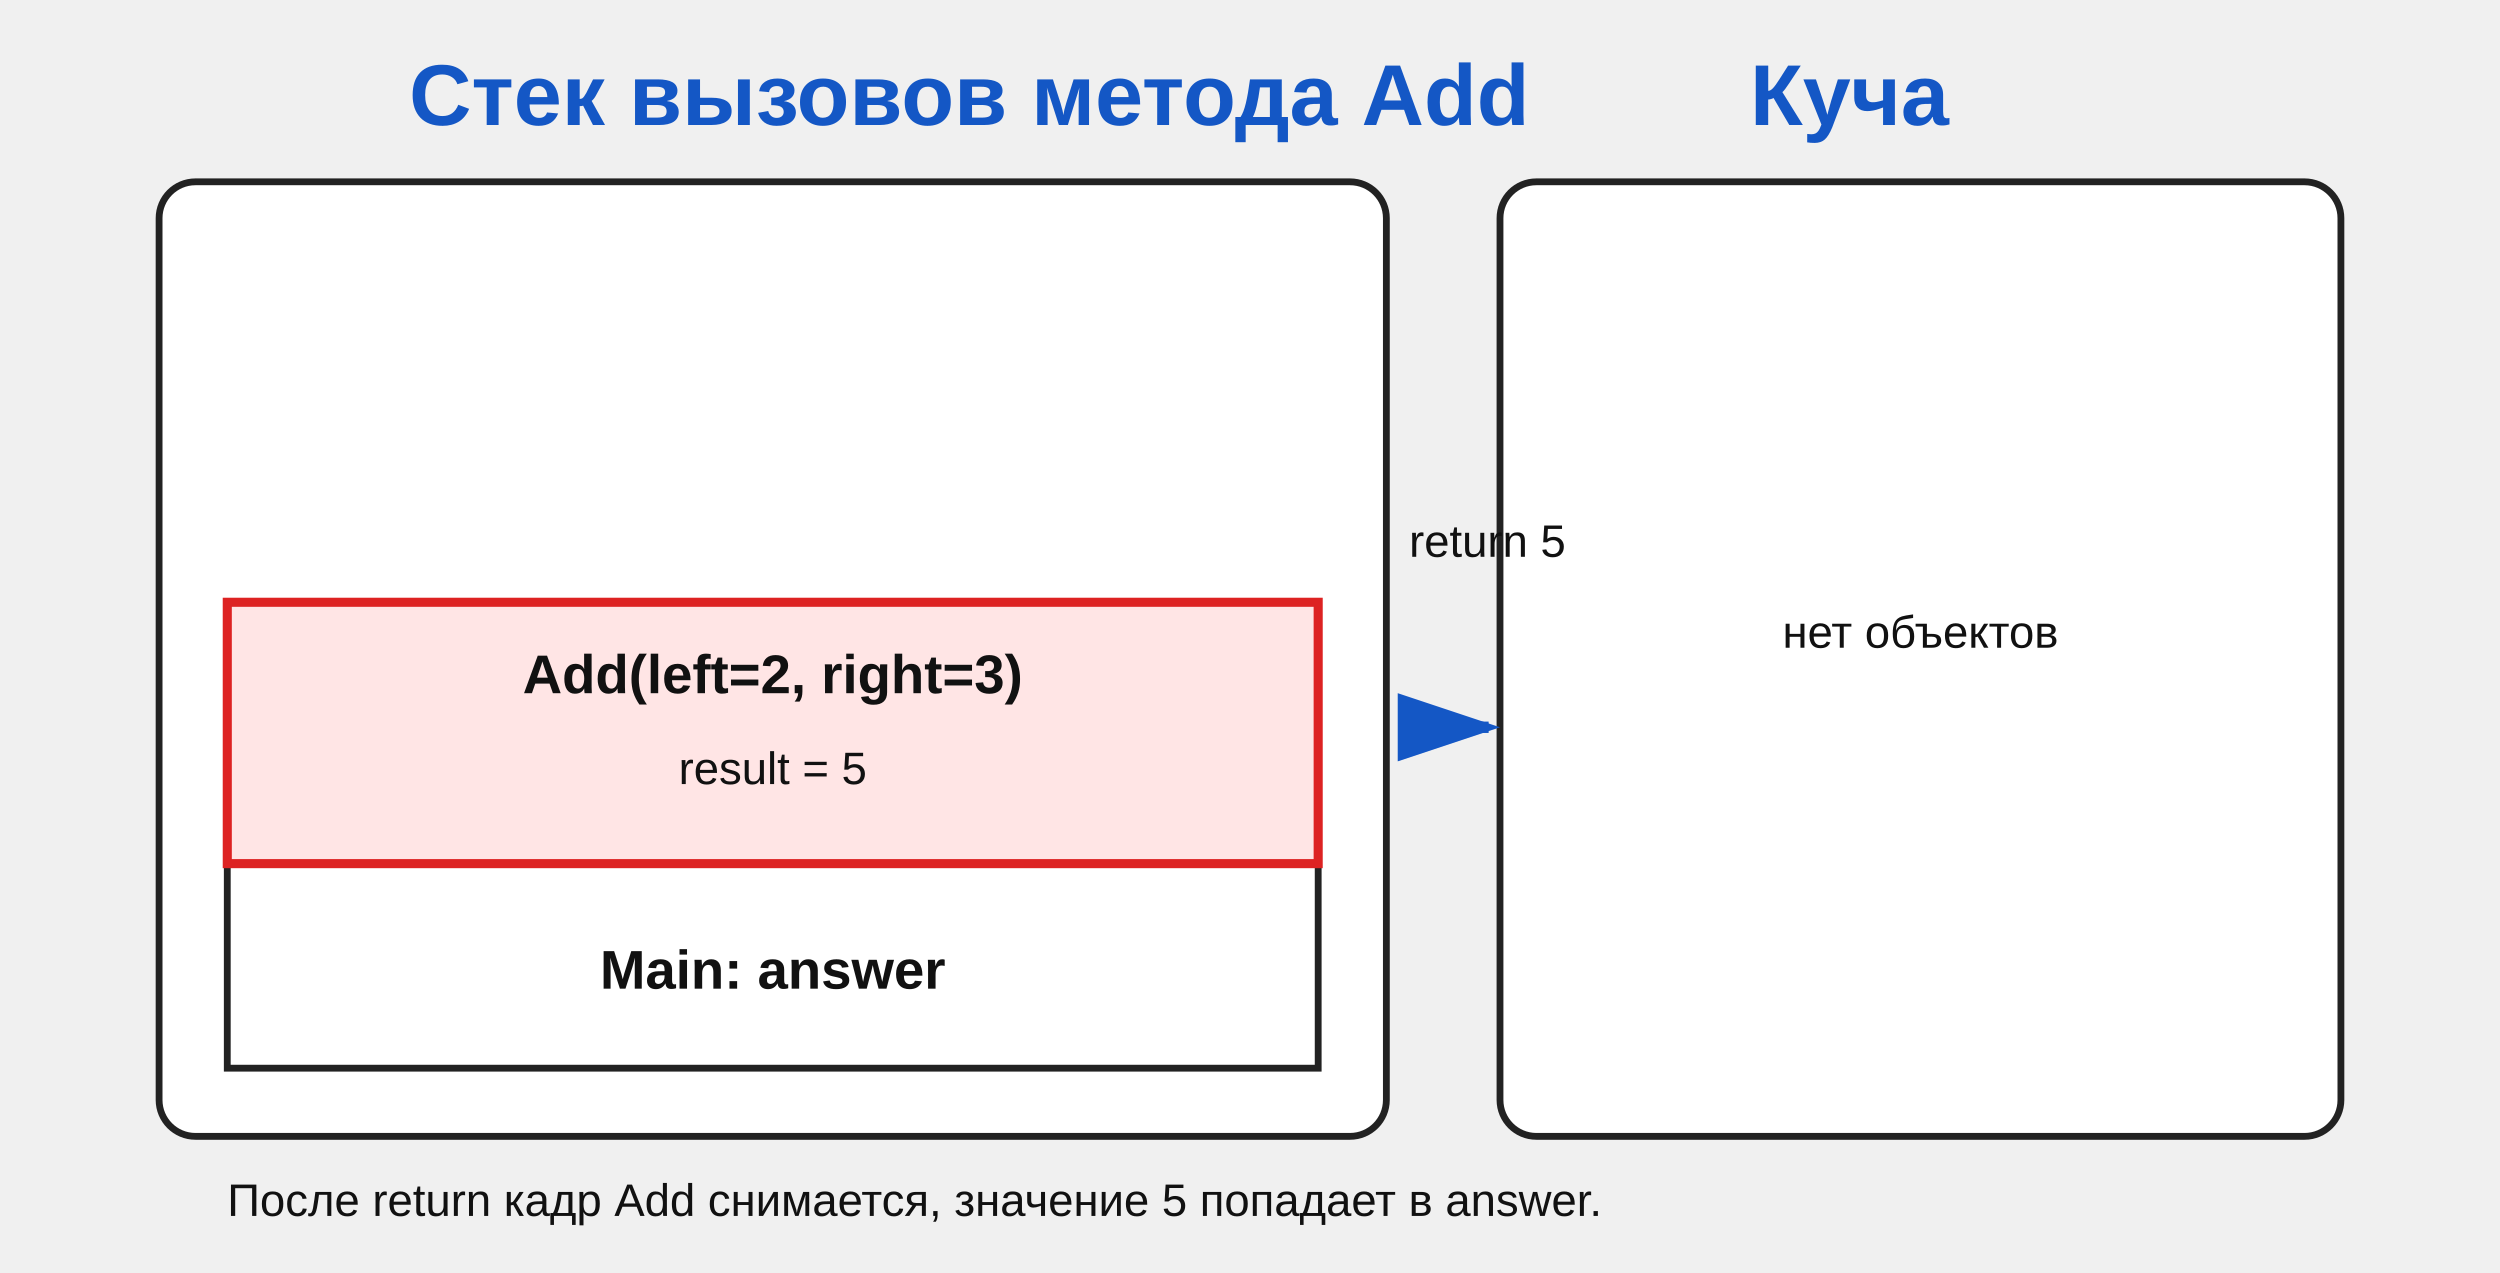
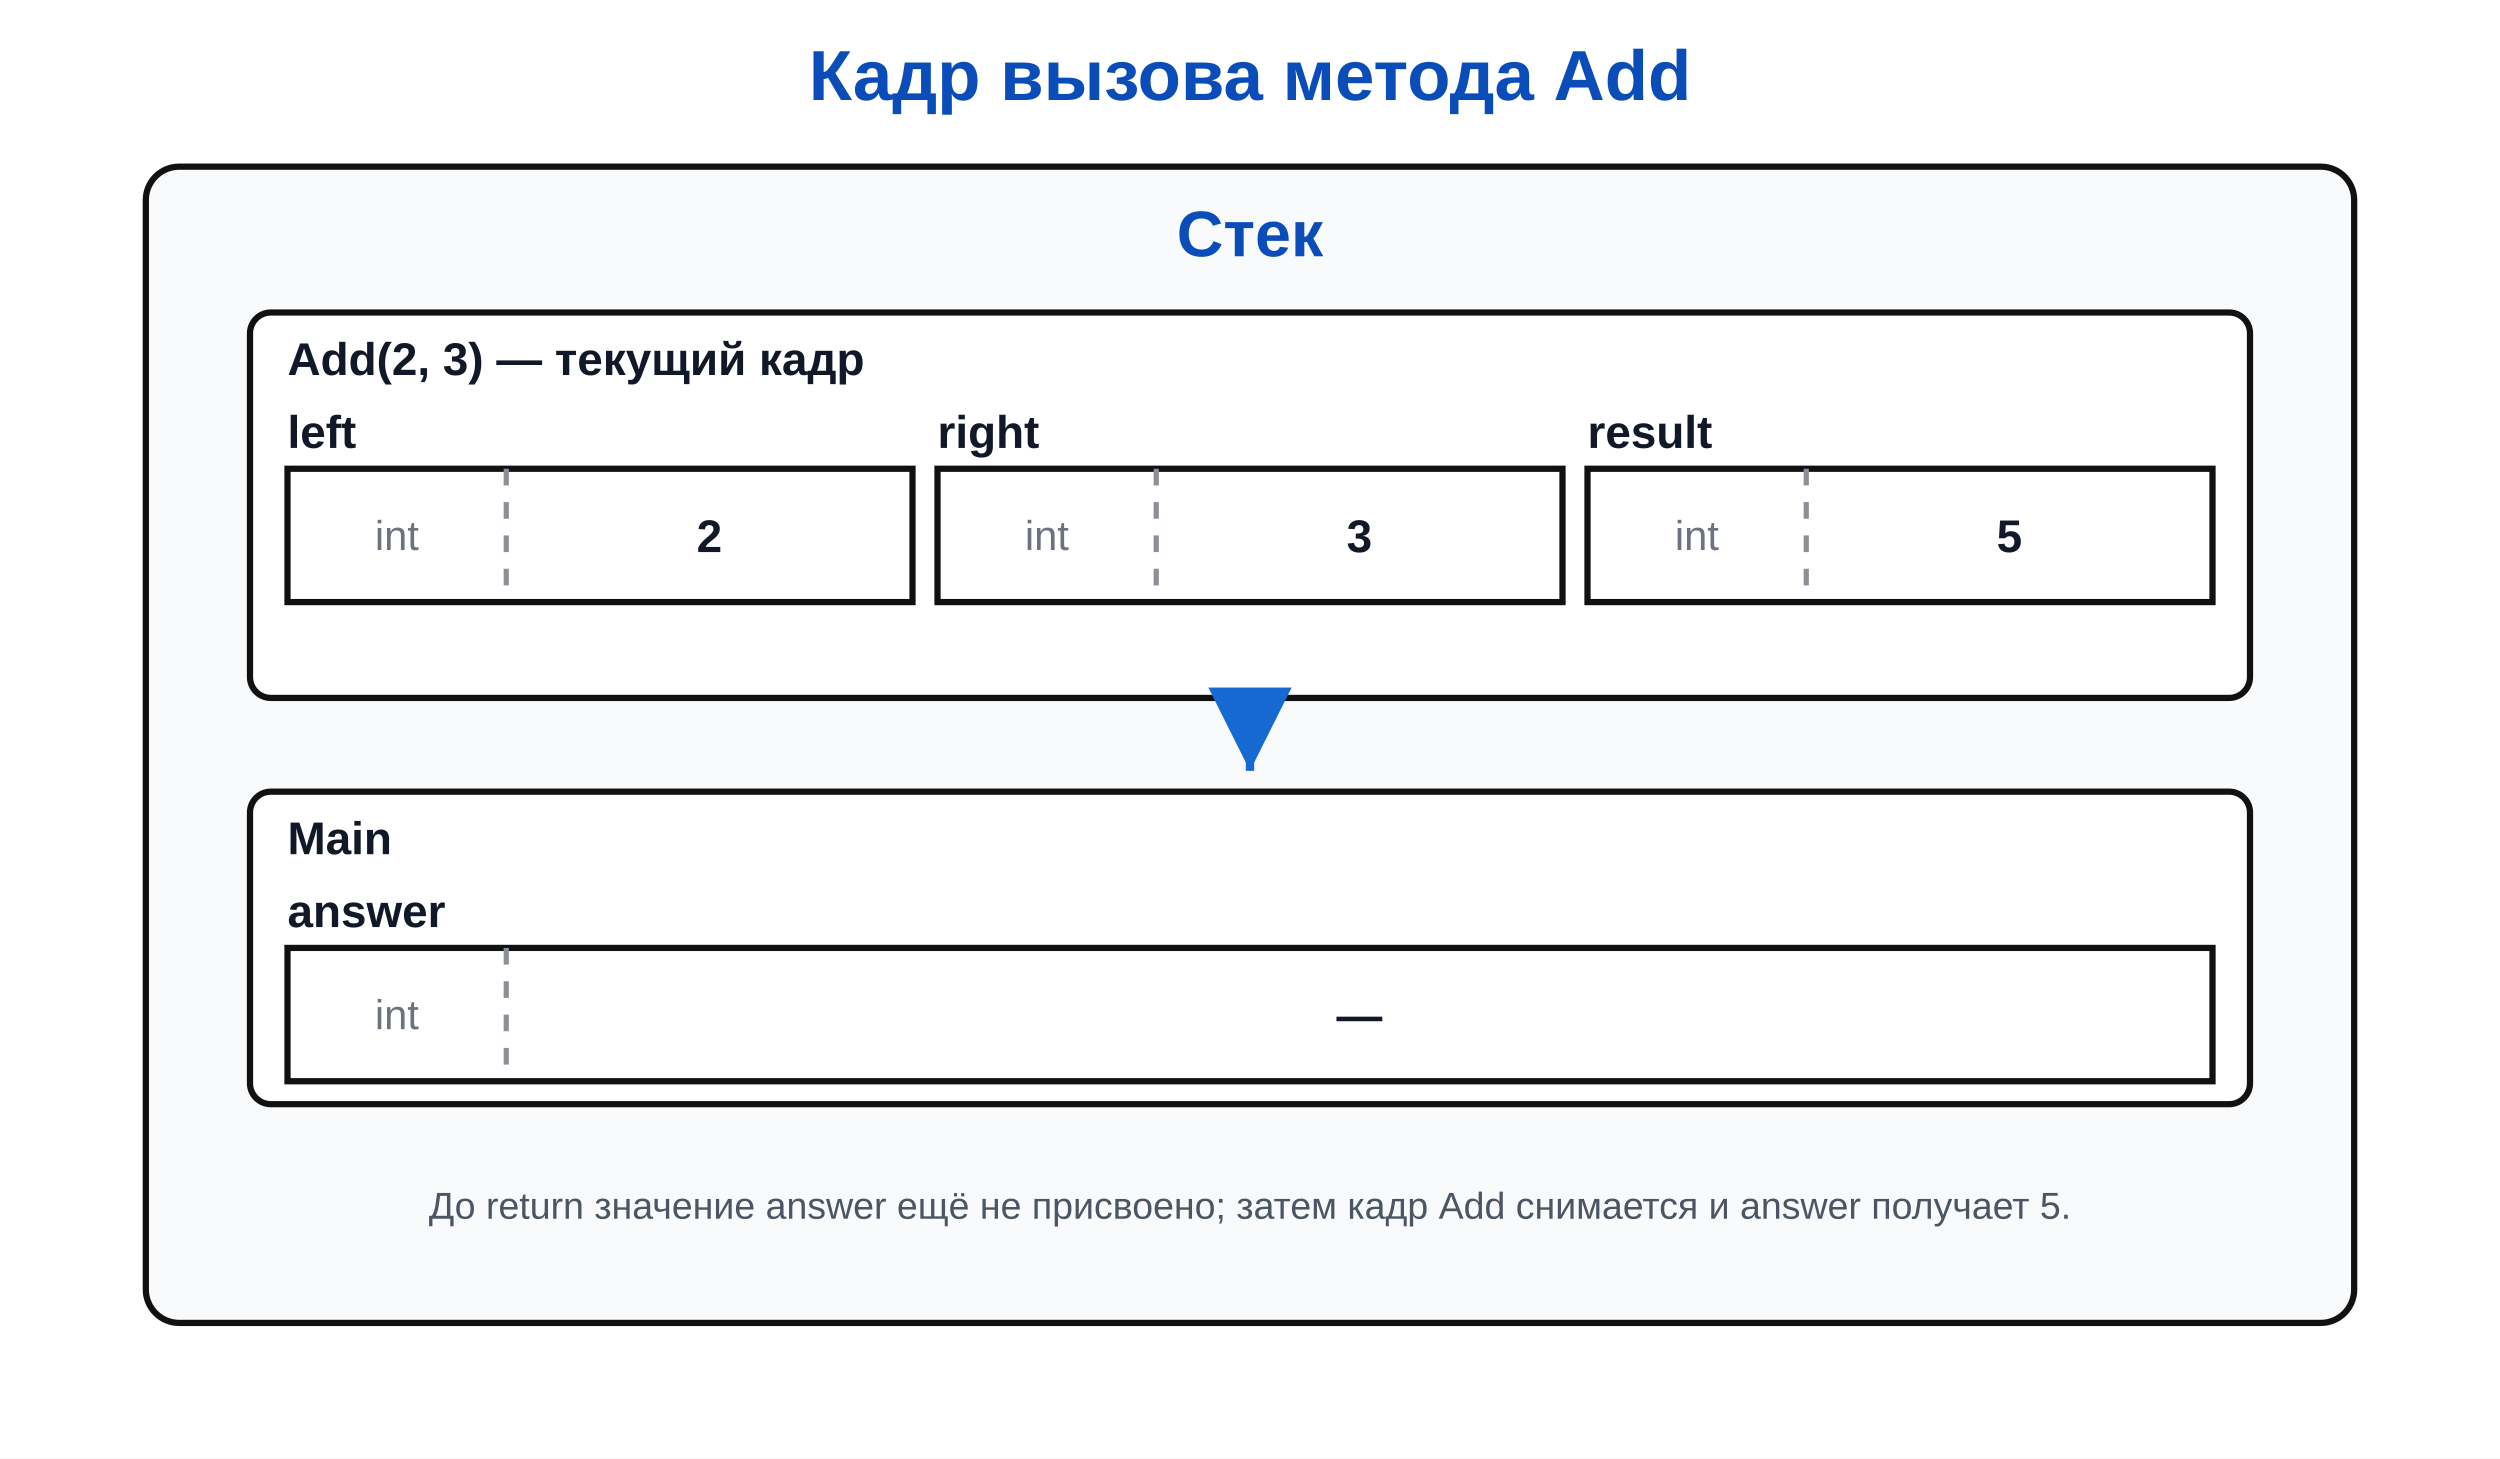
- <svg xmlns="http://www.w3.org/2000/svg" width="1100" height="560" viewBox="0 0 1100 560">
-   <style>text{font-family:Arial,sans-serif;fill:#111}.title{font-size:38px;font-weight:700;fill:#1457c5}.label{font-size:24px;font-weight:700}.small{font-size:20px}.frame{fill:#fff;stroke:#222;stroke-width:3}.active{fill:#ffe5e5;stroke:#d22;stroke-width:4}</style>
-   <text x="180" y="55" class="title">Стек вызовов метода Add</text>
-   <text x="770" y="55" class="title">Куча</text>
-   <rect x="70" y="80" width="540" height="420" rx="16" class="frame" />
-   <rect x="660" y="80" width="370" height="420" rx="16" class="frame" />
-   <rect x="100" y="380" width="480" height="90" class="frame" />
-   <text x="340" y="435" text-anchor="middle" class="label">Main: answer</text>
-   <rect x="100" y="265" width="480" height="115" class="active" />
-   <text x="340" y="305" text-anchor="middle" class="label">Add(left=2, right=3)</text>
-   <text x="340" y="345" text-anchor="middle" class="small">result = 5</text>
-   <text x="845" y="285" text-anchor="middle" class="small">нет объектов</text>
-   <path d="M620 320h35" stroke="#1457c5" stroke-width="5" marker-end="url(#a)" />
-   <text x="620" y="245" class="small">return 5</text>
+ <svg xmlns="http://www.w3.org/2000/svg" width="1200" height="700" viewBox="0 0 1200 700">
  <defs>
-     <marker id="a" markerWidth="10" markerHeight="10" refX="8" refY="3" orient="auto">
-       <path d="M0,0 L9,3 L0,6 z" fill="#1457c5" />
+     <marker id="arrow" markerWidth="12" markerHeight="12" refX="10" refY="5" orient="auto">
+       <path d="M0,0 L10,5 L0,10 z" fill="#1769d2" />
    </marker>
  </defs>
-   <text x="100" y="535" class="small">После return кадр Add снимается, значение 5 попадает в answer.</text>
+   <style>
+     text{font-family:Arial,'Segoe UI',sans-serif;fill:#111827} .title{font-size:34px;font-weight:700;fill:#0b4db8} .panel-title{font-size:31px;font-weight:700;fill:#0b4db8} .name{font-size:22px;font-weight:600} .type{font-size:20px;fill:#6b7280} .value{font-size:22px;font-weight:600} .compact{font-size:16px;font-weight:600} .address{font-size:23px;font-weight:700;fill:#b42318} .small{font-size:18px;fill:#4b5563} .object-title{font-size:22px;font-weight:700} .box{fill:white;stroke:#111111;stroke-width:3} .panel{fill:#f8fafc;stroke:#111111;stroke-width:3} .divider{stroke:#8b8f97;stroke-width:2.5;stroke-dasharray:8 8} .line{stroke:#111111;stroke-width:3} .arrow{fill:none;stroke:#1769d2;stroke-width:4}
+   </style>
+   <rect width="100%" height="100%" fill="white" />
+   <text x="600" y="48" class="title" text-anchor="middle">Кадр вызова метода Add</text>
+   <rect x="70" y="80" width="1060" height="555" rx="16" class="panel" />
+   <text x="600" y="123" class="panel-title" text-anchor="middle">Стек</text>
+   <rect x="120" y="150" width="960" height="185" rx="10" class="box" />
+   <text x="138" y="180" class="object-title" text-anchor="start">Add(2, 3) — текущий кадр</text>
+   <text x="138" y="215" class="name" text-anchor="start">left</text>
+   <rect x="138" y="225" width="300" height="64" rx="0" class="box" />
+   <line x1="243" y1="225" x2="243" y2="289" class="divider" />
+   <text x="190.5" y="264" class="type" text-anchor="middle">int</text>
+   <text x="340.5" y="265" class="value" text-anchor="middle">2</text>
+   <text x="450" y="215" class="name" text-anchor="start">right</text>
+   <rect x="450" y="225" width="300" height="64" rx="0" class="box" />
+   <line x1="555" y1="225" x2="555" y2="289" class="divider" />
+   <text x="502.5" y="264" class="type" text-anchor="middle">int</text>
+   <text x="652.5" y="265" class="value" text-anchor="middle">3</text>
+   <text x="762" y="215" class="name" text-anchor="start">result</text>
+   <rect x="762" y="225" width="300" height="64" rx="0" class="box" />
+   <line x1="867" y1="225" x2="867" y2="289" class="divider" />
+   <text x="814.5" y="264" class="type" text-anchor="middle">int</text>
+   <text x="964.5" y="265" class="value" text-anchor="middle">5</text>
+   <rect x="120" y="380" width="960" height="150" rx="10" class="box" />
+   <text x="138" y="410" class="object-title" text-anchor="start">Main</text>
+   <text x="138" y="445" class="name" text-anchor="start">answer</text>
+   <rect x="138" y="455" width="924" height="64" rx="0" class="box" />
+   <line x1="243" y1="455" x2="243" y2="519" class="divider" />
+   <text x="190.5" y="494" class="type" text-anchor="middle">int</text>
+   <text x="652.5" y="495" class="value" text-anchor="middle">—</text>
+   <path d="M600 340 L600 370" class="arrow" marker-end="url(#arrow)" />
+   <text x="600" y="585" class="small" text-anchor="middle">До return значение answer ещё не присвоено; затем кадр Add снимается и answer получает 5.</text>
</svg>
